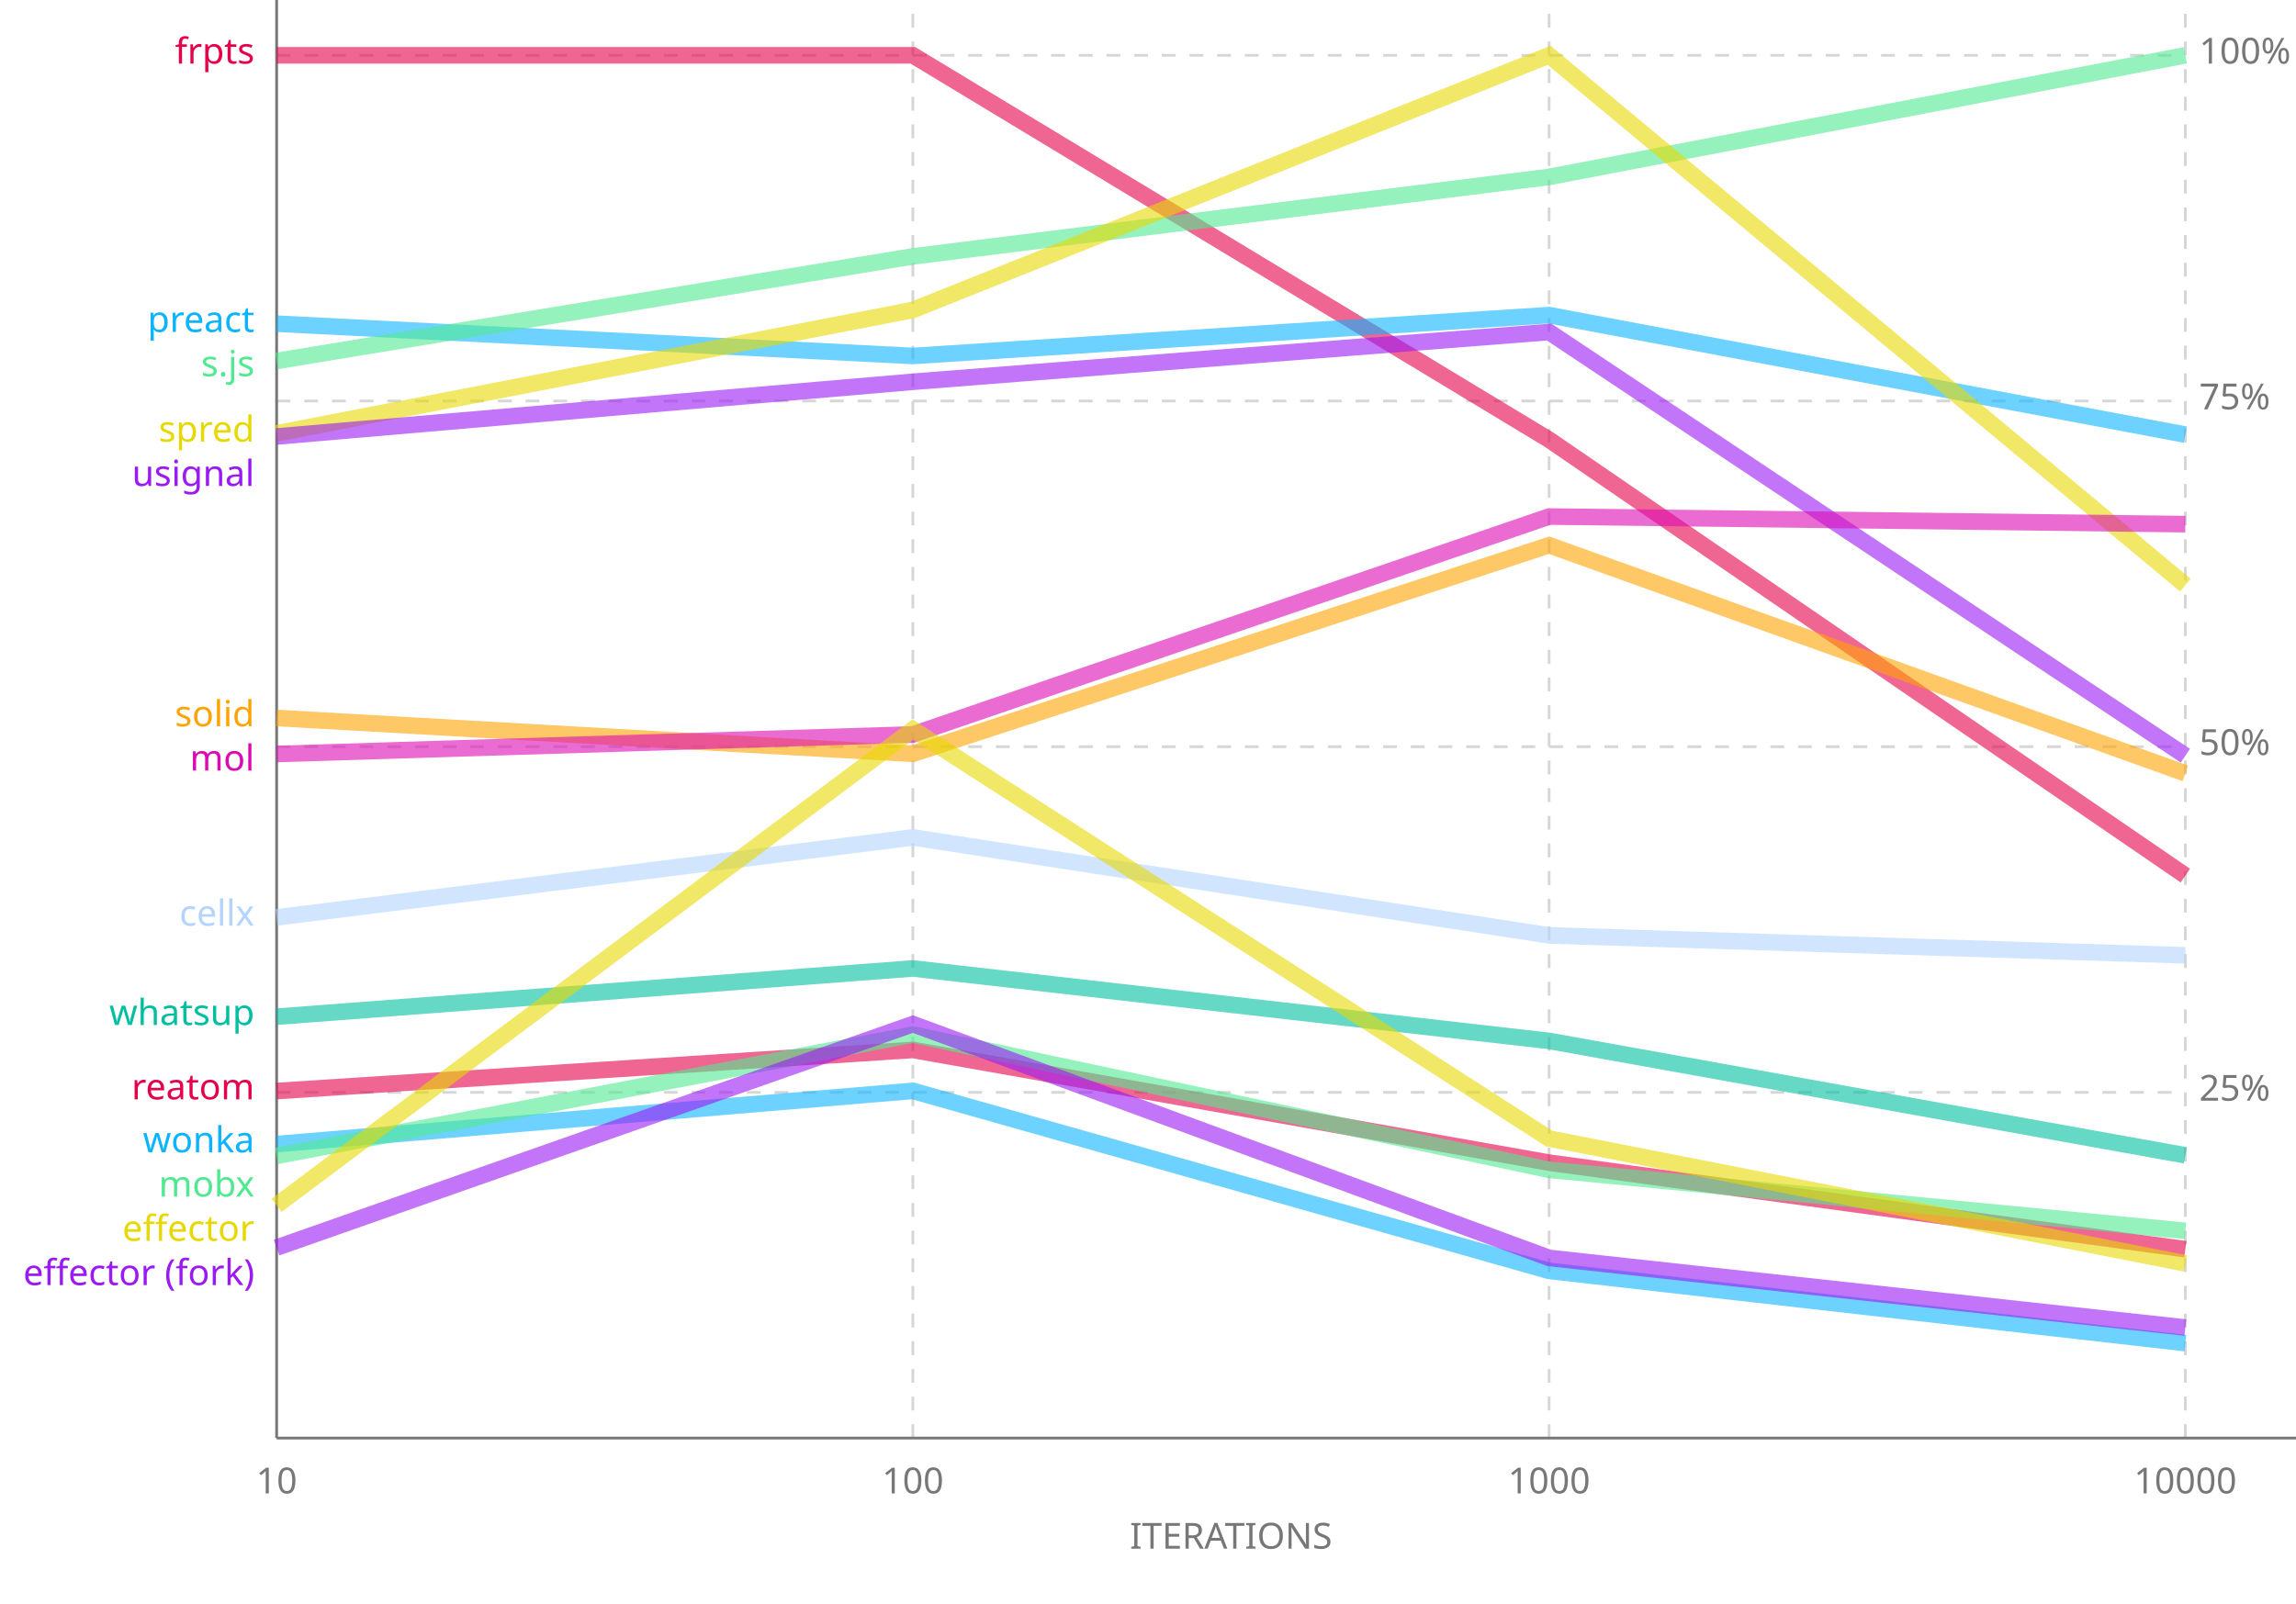
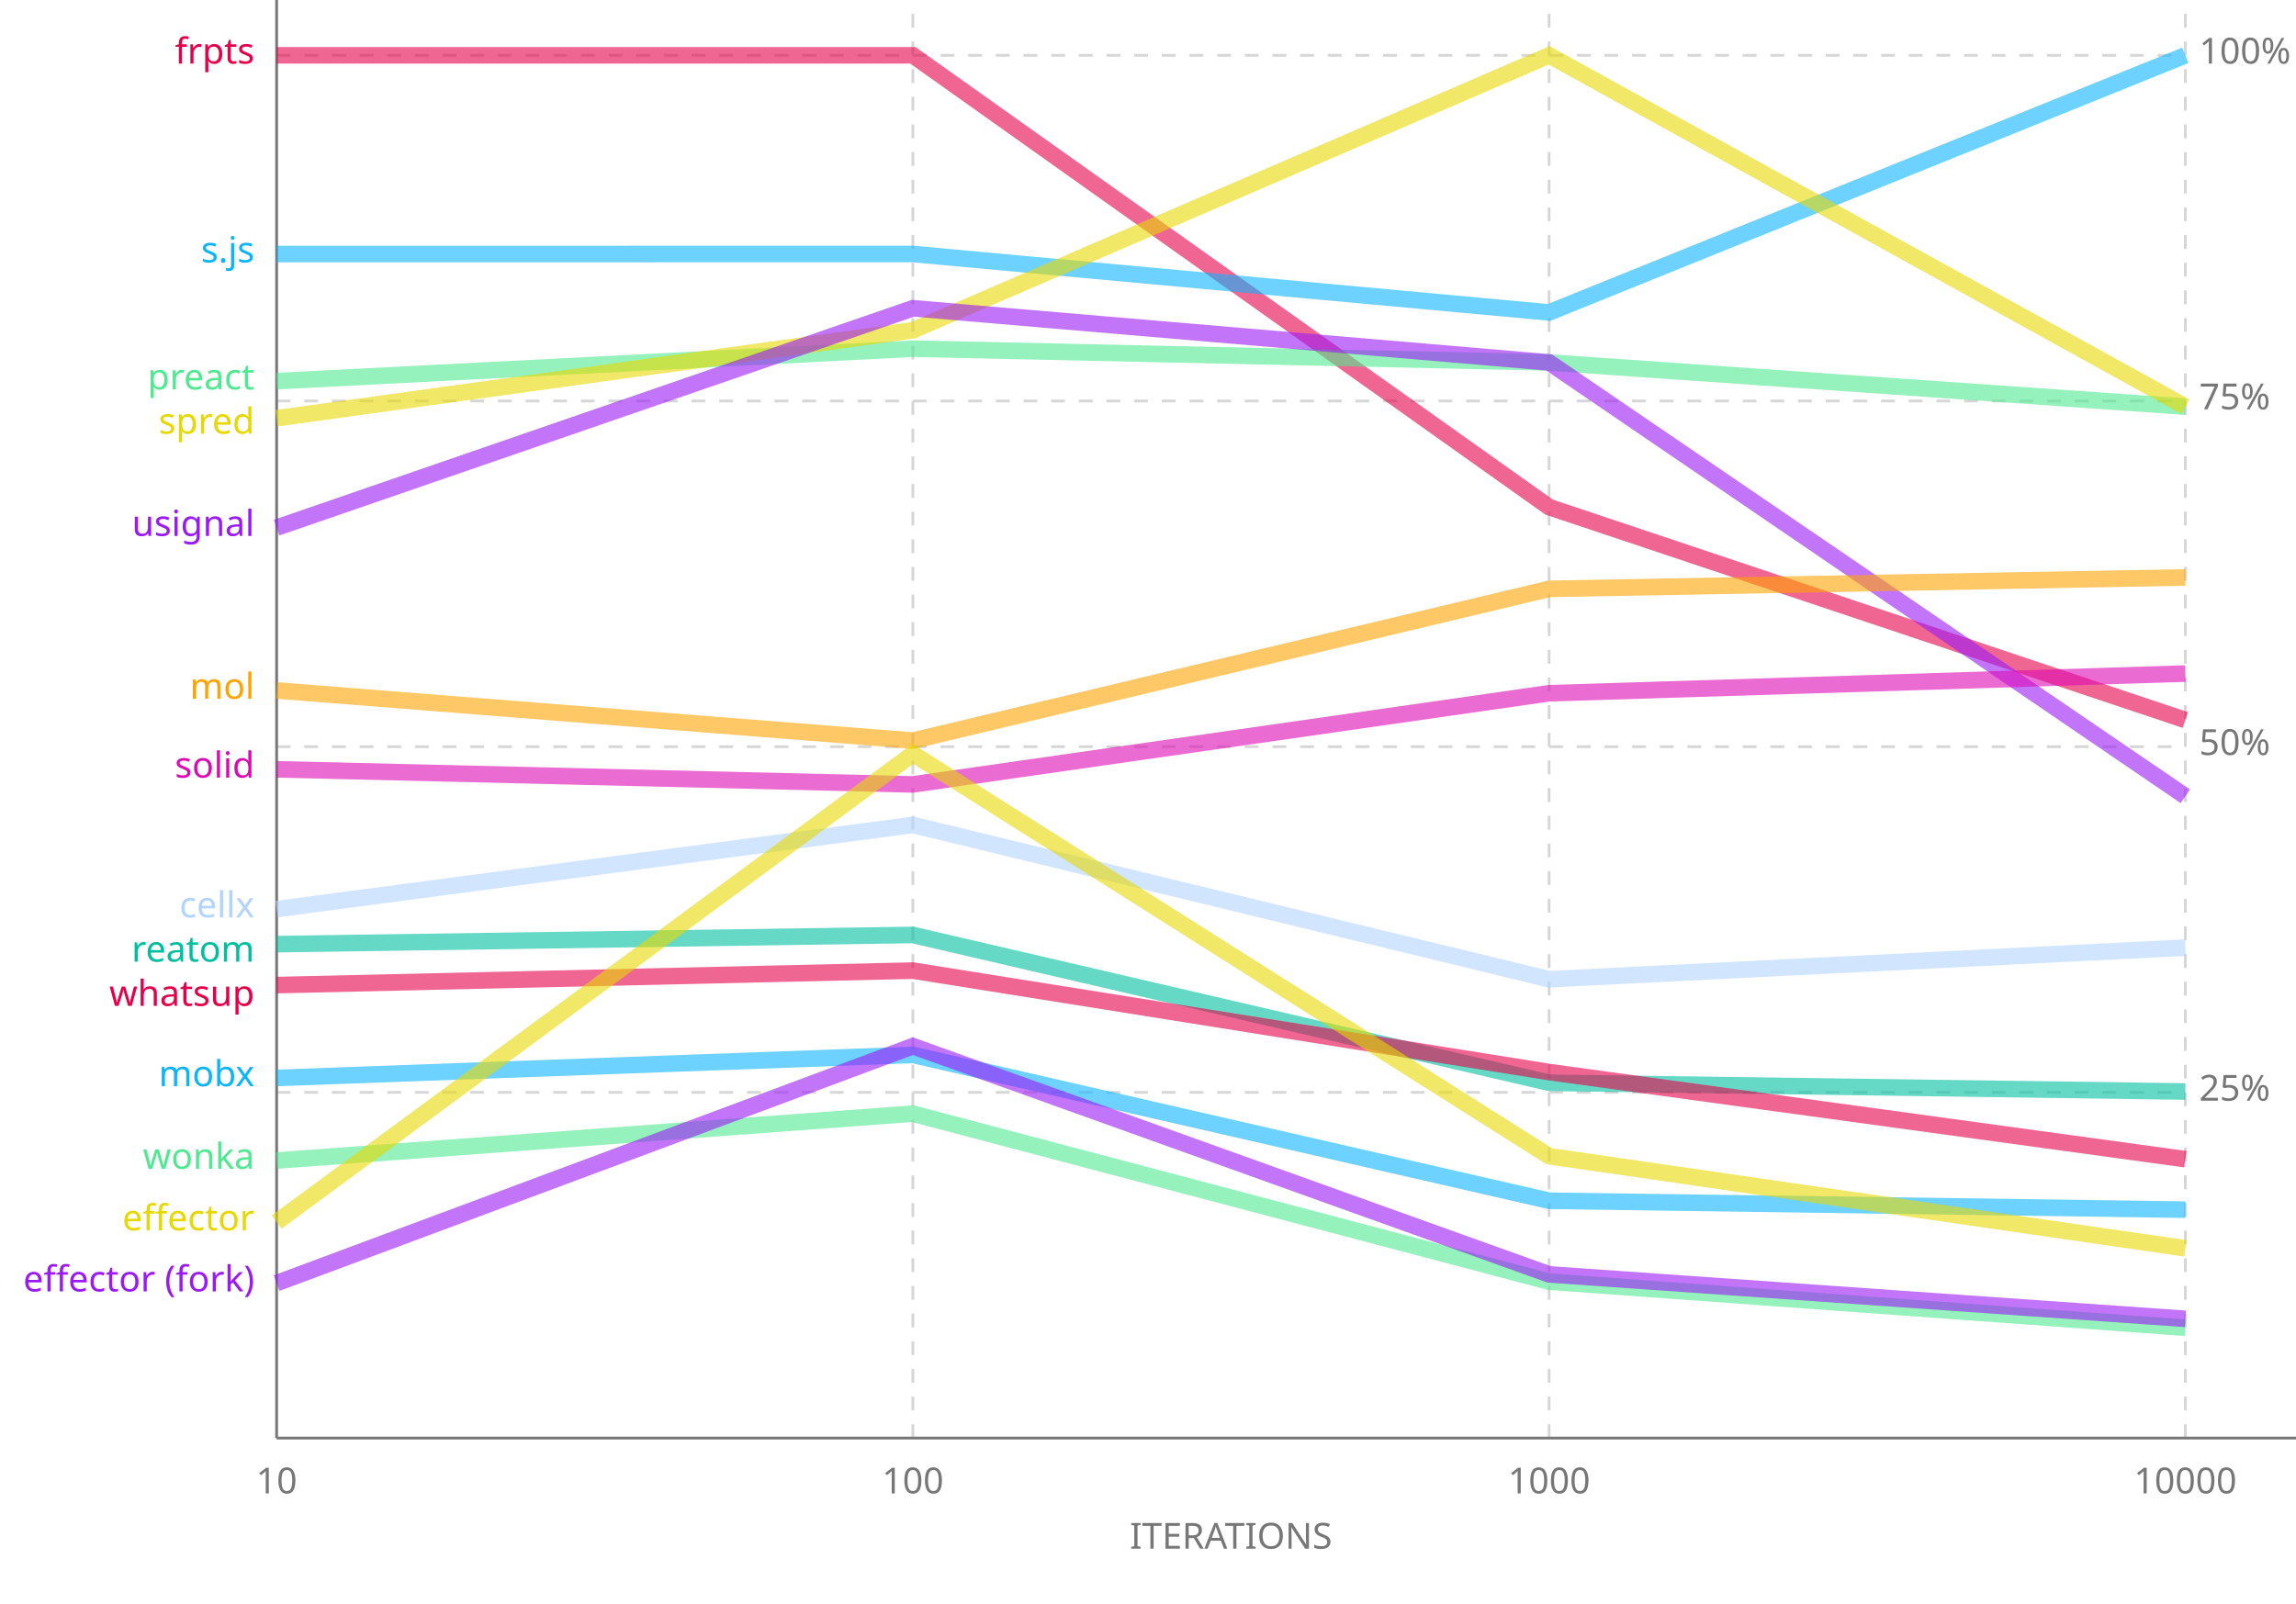
<svg xmlns="http://www.w3.org/2000/svg" id="bench-chart" viewBox="0 0 830 580">
  <style>
    #bench-chart .grid {
      stroke: #777777;
      stroke-width: 1;
    }

    #bench-chart .dashed {
      stroke: #777777;
      opacity: 0.3;
      stroke-width: 1;
      stroke-dasharray: 5, 5;
    }

    #bench-chart .labels {
      fill: #777777;
      font-size: 13px;
      font-family: sans-serif;
    }

    #bench-chart .x-labels {
      text-anchor: middle;
    }

    #bench-chart .y-labels {
      text-anchor: start;
    }

    #bench-chart .lib-label {
      font-size: 13px;
      font-family: sans-serif;
      text-anchor: end;
    }

    #bench-chart .line-med {
      stroke-width: 6;
      opacity: 0.6;
    }
  </style>
  <g class="grid">
    <line x1="100" y1="520" x2="830" y2="520" />
    <line x1="100" y1="520" x2="100" y2="0" />
  </g>
  <g class="dashed">
    <line x1="330" y1="520" x2="330" y2="0" />
    <line x1="560" y1="520" x2="560" y2="0" />
    <line x1="790" y1="520" x2="790" y2="0" />
    <line x1="100" y1="20" x2="790" y2="20" />
    <line x1="100" y1="145" x2="790" y2="145" />
    <line x1="100" y1="270" x2="790" y2="270" />
    <line x1="100" y1="395" x2="790" y2="395" />
  </g>
  <g class="labels x-labels">
    <text x="100" y="540">10</text>
    <text x="330" y="540">100</text>
    <text x="560" y="540">1000</text>
    <text x="790" y="540">10000</text>
    <text x="445" y="560">ITERATIONS</text>
  </g>
  <g class="labels y-labels">
    <text x="795" y="23">100%</text>
    <text x="795" y="148">75%</text>
    <text x="795" y="273">50%</text>
    <text x="795" y="398">25%</text>
  </g>
  <g>
    <text class="lib-label" x="92" y="23" fill="#e60049">frpts</text>
-     <polyline class="line-med" fill="none" stroke="#e60049" points="100,20 330,20 560,158.997 790,316.617" />
+     <polyline class="line-med" fill="none" stroke="#e60049" points="100,20 330,20 560,183.365 790,260.357" />
  </g>
  <g>
-     <text class="lib-label" x="92" y="120.04" fill="#0bb4ff">preact</text>
-     <polyline class="line-med" fill="none" stroke="#0bb4ff" points="100,117.04 330,128.713 560,113.948 790,157.159" />
+     <text class="lib-label" x="92" y="94.872" fill="#0bb4ff">s.js</text>
+     <polyline class="line-med" fill="none" stroke="#0bb4ff" points="100,91.872 330,91.84 560,112.975 790,20" />
  </g>
  <g>
-     <text class="lib-label" x="92" y="136.04" fill="#50e991">s.js</text>
-     <polyline class="line-med" fill="none" stroke="#50e991" points="100,130.516 330,92.712 560,63.971 790,20" />
+     <text class="lib-label" x="92" y="140.817" fill="#50e991">preact</text>
+     <polyline class="line-med" fill="none" stroke="#50e991" points="100,137.817 330,126.084 560,131.062 790,147.044" />
  </g>
  <g>
-     <text class="lib-label" x="92" y="159.705" fill="#e6d800">spred</text>
-     <polyline class="line-med" fill="none" stroke="#e6d800" points="100,156.705 330,112.084 560,20 790,211.589" />
+     <text class="lib-label" x="92" y="156.817" fill="#e6d800">spred</text>
+     <polyline class="line-med" fill="none" stroke="#e6d800" points="100,151.23 330,119.429 560,20 790,147.044" />
  </g>
  <g>
-     <text class="lib-label" x="92" y="175.705" fill="#9b19f5">usignal</text>
-     <polyline class="line-med" fill="none" stroke="#9b19f5" points="100,157.832 330,138.049 560,120.062 790,273.262" />
+     <text class="lib-label" x="92" y="193.793" fill="#9b19f5">usignal</text>
+     <polyline class="line-med" fill="none" stroke="#9b19f5" points="100,190.793 330,111.466 560,131.062 790,287.936" />
  </g>
  <g>
-     <text class="lib-label" x="92" y="262.626" fill="#ffa300">solid</text>
-     <polyline class="line-med" fill="none" stroke="#ffa300" points="100,259.626 330,272.576 560,197.138 790,279.643" />
+     <text class="lib-label" x="92" y="252.674" fill="#ffa300">mol</text>
+     <polyline class="line-med" fill="none" stroke="#ffa300" points="100,249.674 330,267.8 560,212.933 790,208.803" />
  </g>
  <g>
-     <text class="lib-label" x="92" y="278.626" fill="#dc0ab4">mol</text>
-     <polyline class="line-med" fill="none" stroke="#dc0ab4" points="100,272.643 330,265.577 560,186.777 790,189.528" />
+     <text class="lib-label" x="92" y="281.184" fill="#dc0ab4">solid</text>
+     <polyline class="line-med" fill="none" stroke="#dc0ab4" points="100,278.184 330,283.639 560,250.674 790,243.559" />
  </g>
  <g>
-     <text class="lib-label" x="92" y="334.729" fill="#b3d4ff">cellx</text>
-     <polyline class="line-med" fill="none" stroke="#b3d4ff" points="100,331.729 330,302.812 560,338.238 790,345.435" />
+     <text class="lib-label" x="92" y="331.724" fill="#b3d4ff">cellx</text>
+     <polyline class="line-med" fill="none" stroke="#b3d4ff" points="100,328.724 330,298.3 560,354.093 790,342.67" />
  </g>
  <g>
-     <text class="lib-label" x="92" y="370.635" fill="#00bfa0">whatsup</text>
-     <polyline class="line-med" fill="none" stroke="#00bfa0" points="100,367.635 330,350.187 560,376.391 790,417.765" />
+     <text class="lib-label" x="92" y="347.724" fill="#00bfa0">reatom</text>
+     <polyline class="line-med" fill="none" stroke="#00bfa0" points="100,341.401 330,338.08 560,391.53 790,394.687" />
  </g>
  <g>
-     <text class="lib-label" x="92" y="397.521" fill="#e60049">reatom</text>
-     <polyline class="line-med" fill="none" stroke="#e60049" points="100,394.521 330,379.648 560,420.412 790,451.712" />
+     <text class="lib-label" x="92" y="363.724" fill="#e60049">whatsup</text>
+     <polyline class="line-med" fill="none" stroke="#e60049" points="100,356.207 330,350.973 560,387.65 790,419.156" />
  </g>
  <g>
-     <text class="lib-label" x="92" y="416.684" fill="#0bb4ff">wonka</text>
-     <polyline class="line-med" fill="none" stroke="#0bb4ff" points="100,413.684 330,394.456 560,459.55 790,485.667" />
+     <text class="lib-label" x="92" y="392.778" fill="#0bb4ff">mobx</text>
+     <polyline class="line-med" fill="none" stroke="#0bb4ff" points="100,389.778 330,381.441 560,434.196 790,437.411" />
  </g>
  <g>
-     <text class="lib-label" x="92" y="432.684" fill="#50e991">mobx</text>
-     <polyline class="line-med" fill="none" stroke="#50e991" points="100,417.976 330,374.102 560,423.015 790,445.076" />
+     <text class="lib-label" x="92" y="422.648" fill="#50e991">wonka</text>
+     <polyline class="line-med" fill="none" stroke="#50e991" points="100,419.648 330,402.694 560,463.446 790,480.108" />
  </g>
  <g>
-     <text class="lib-label" x="92" y="448.684" fill="#e6d800">effector</text>
-     <polyline class="line-med" fill="none" stroke="#e6d800" points="100,435.818 330,263.774 560,411.7 790,456.841" />
+     <text class="lib-label" x="92" y="444.887" fill="#e6d800">effector</text>
+     <polyline class="line-med" fill="none" stroke="#e6d800" points="100,441.887 330,272.589 560,418.083 790,451.399" />
  </g>
  <g>
-     <text class="lib-label" x="92" y="464.684" fill="#9b19f5">effector (fork)</text>
-     <polyline class="line-med" fill="none" stroke="#9b19f5" points="100,451.128 330,370.309 560,454.856 790,480.033" />
+     <text class="lib-label" x="92" y="466.977" fill="#9b19f5">effector (fork)</text>
+     <polyline class="line-med" fill="none" stroke="#9b19f5" points="100,463.977 330,378.282 560,460.815 790,476.887" />
  </g>
</svg>
